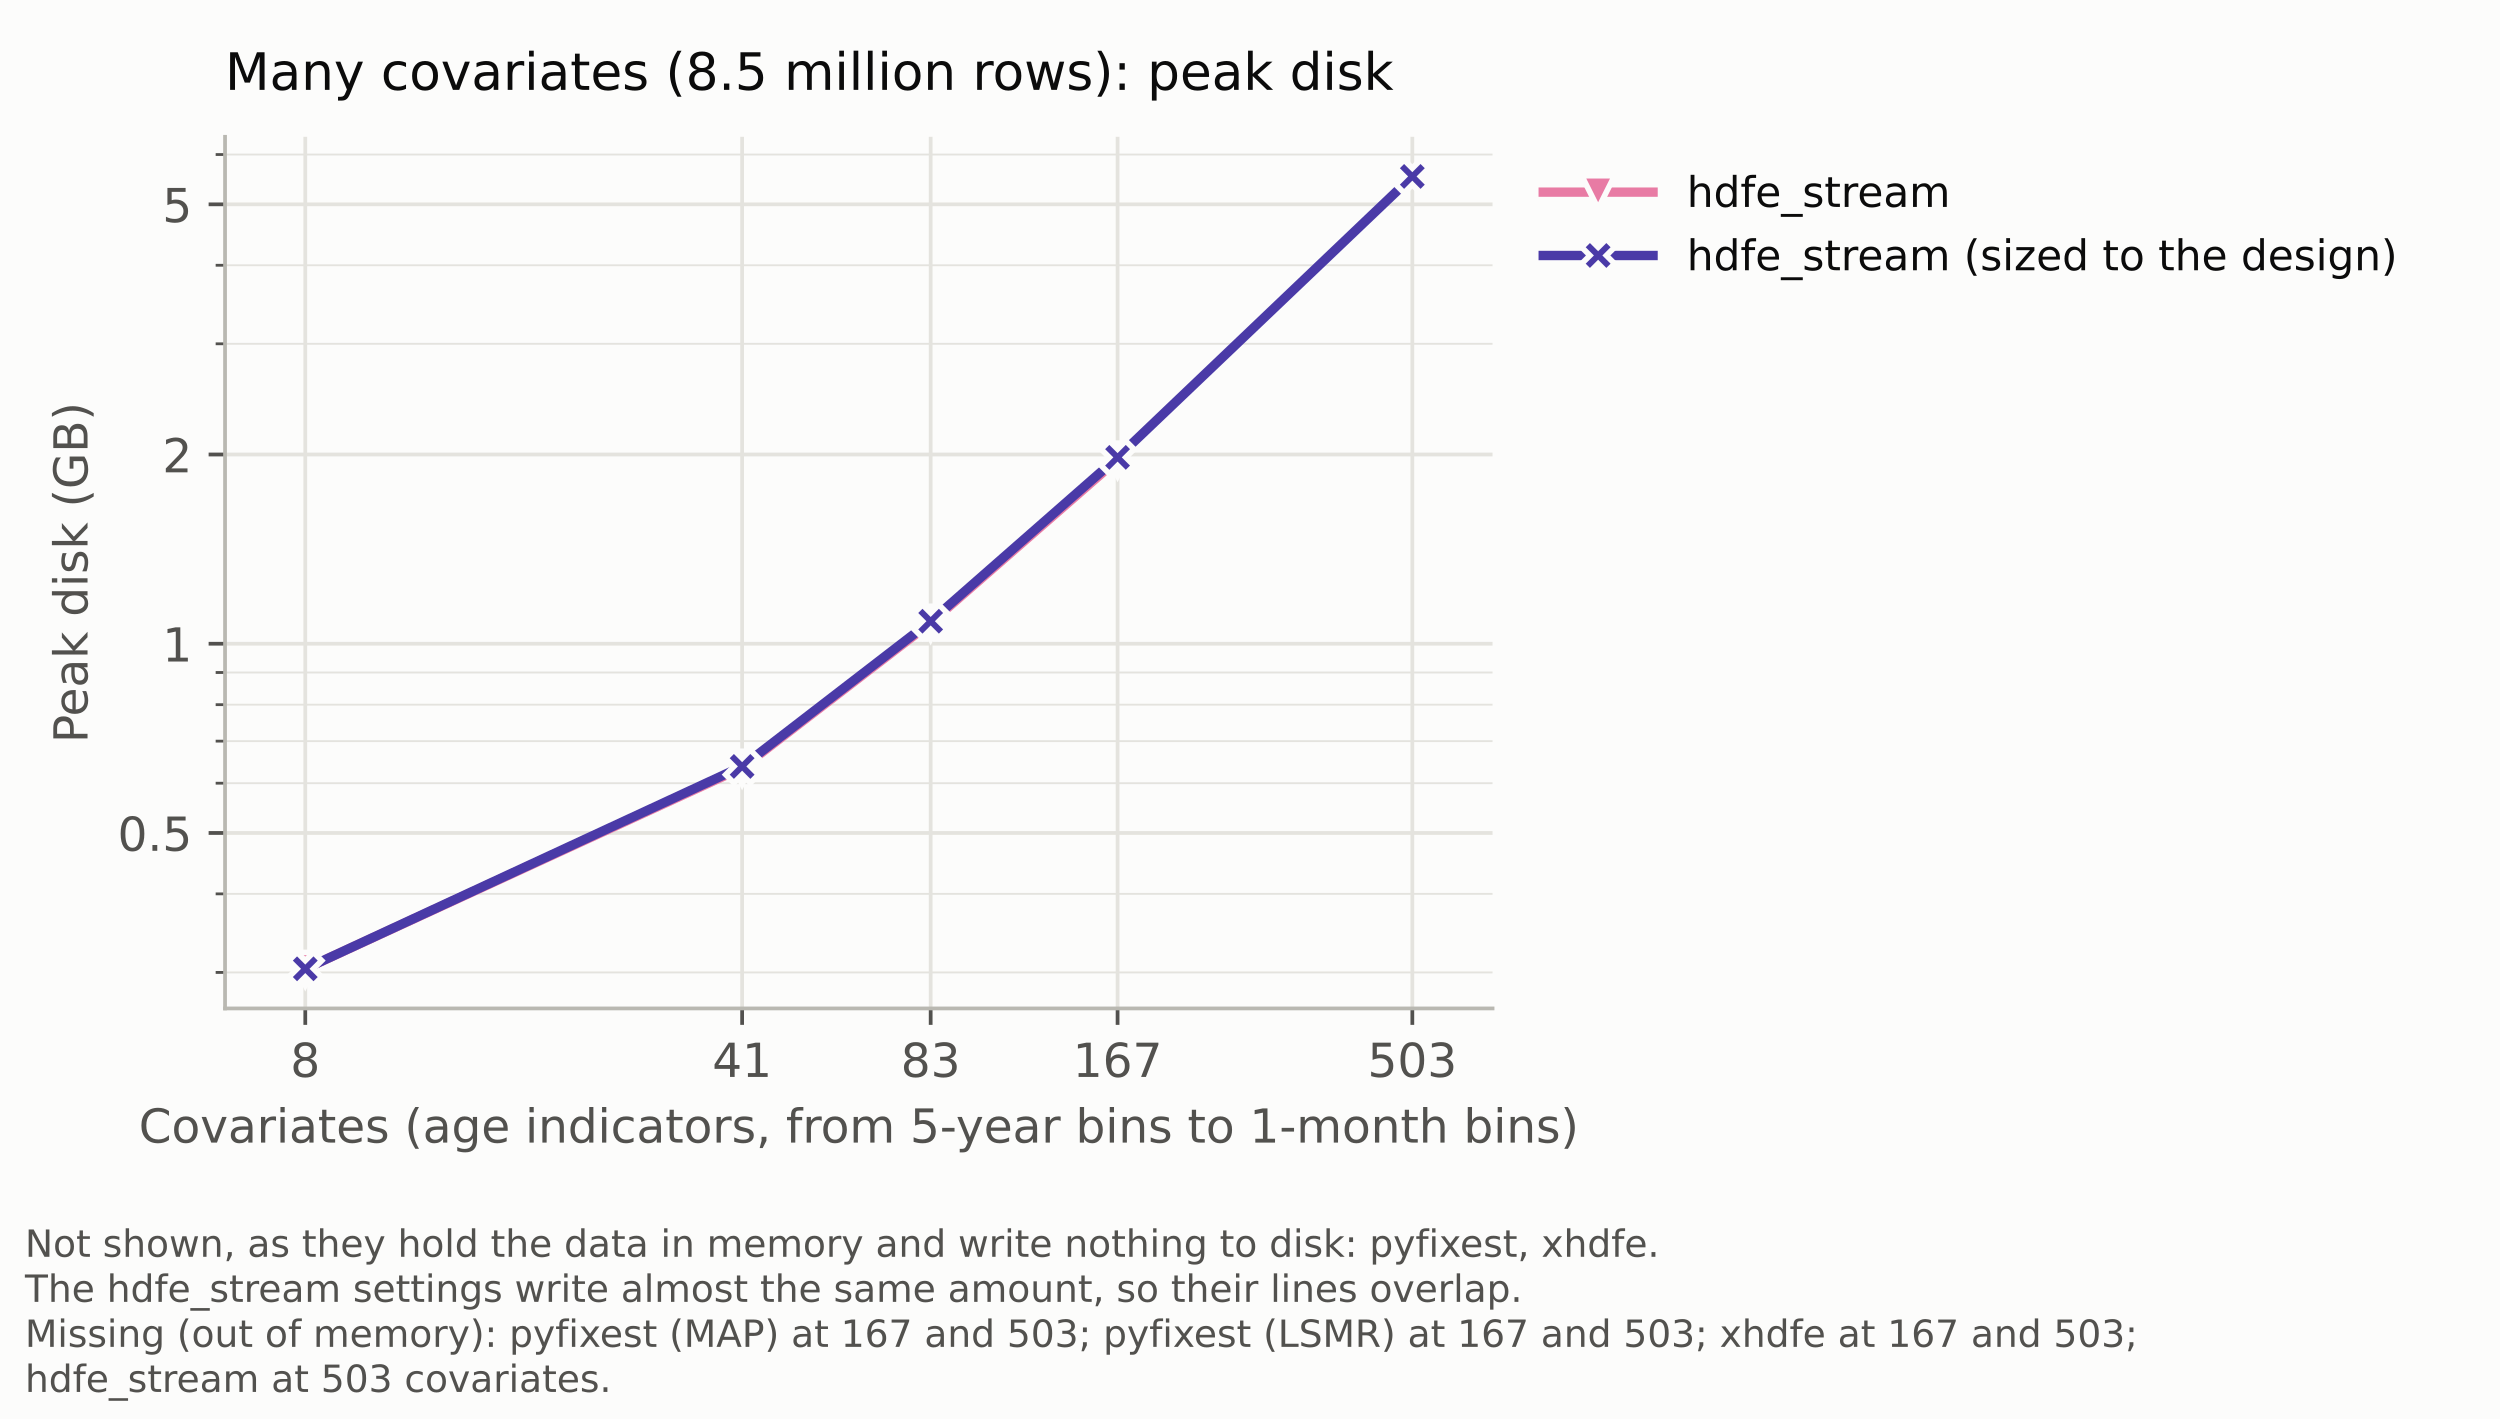
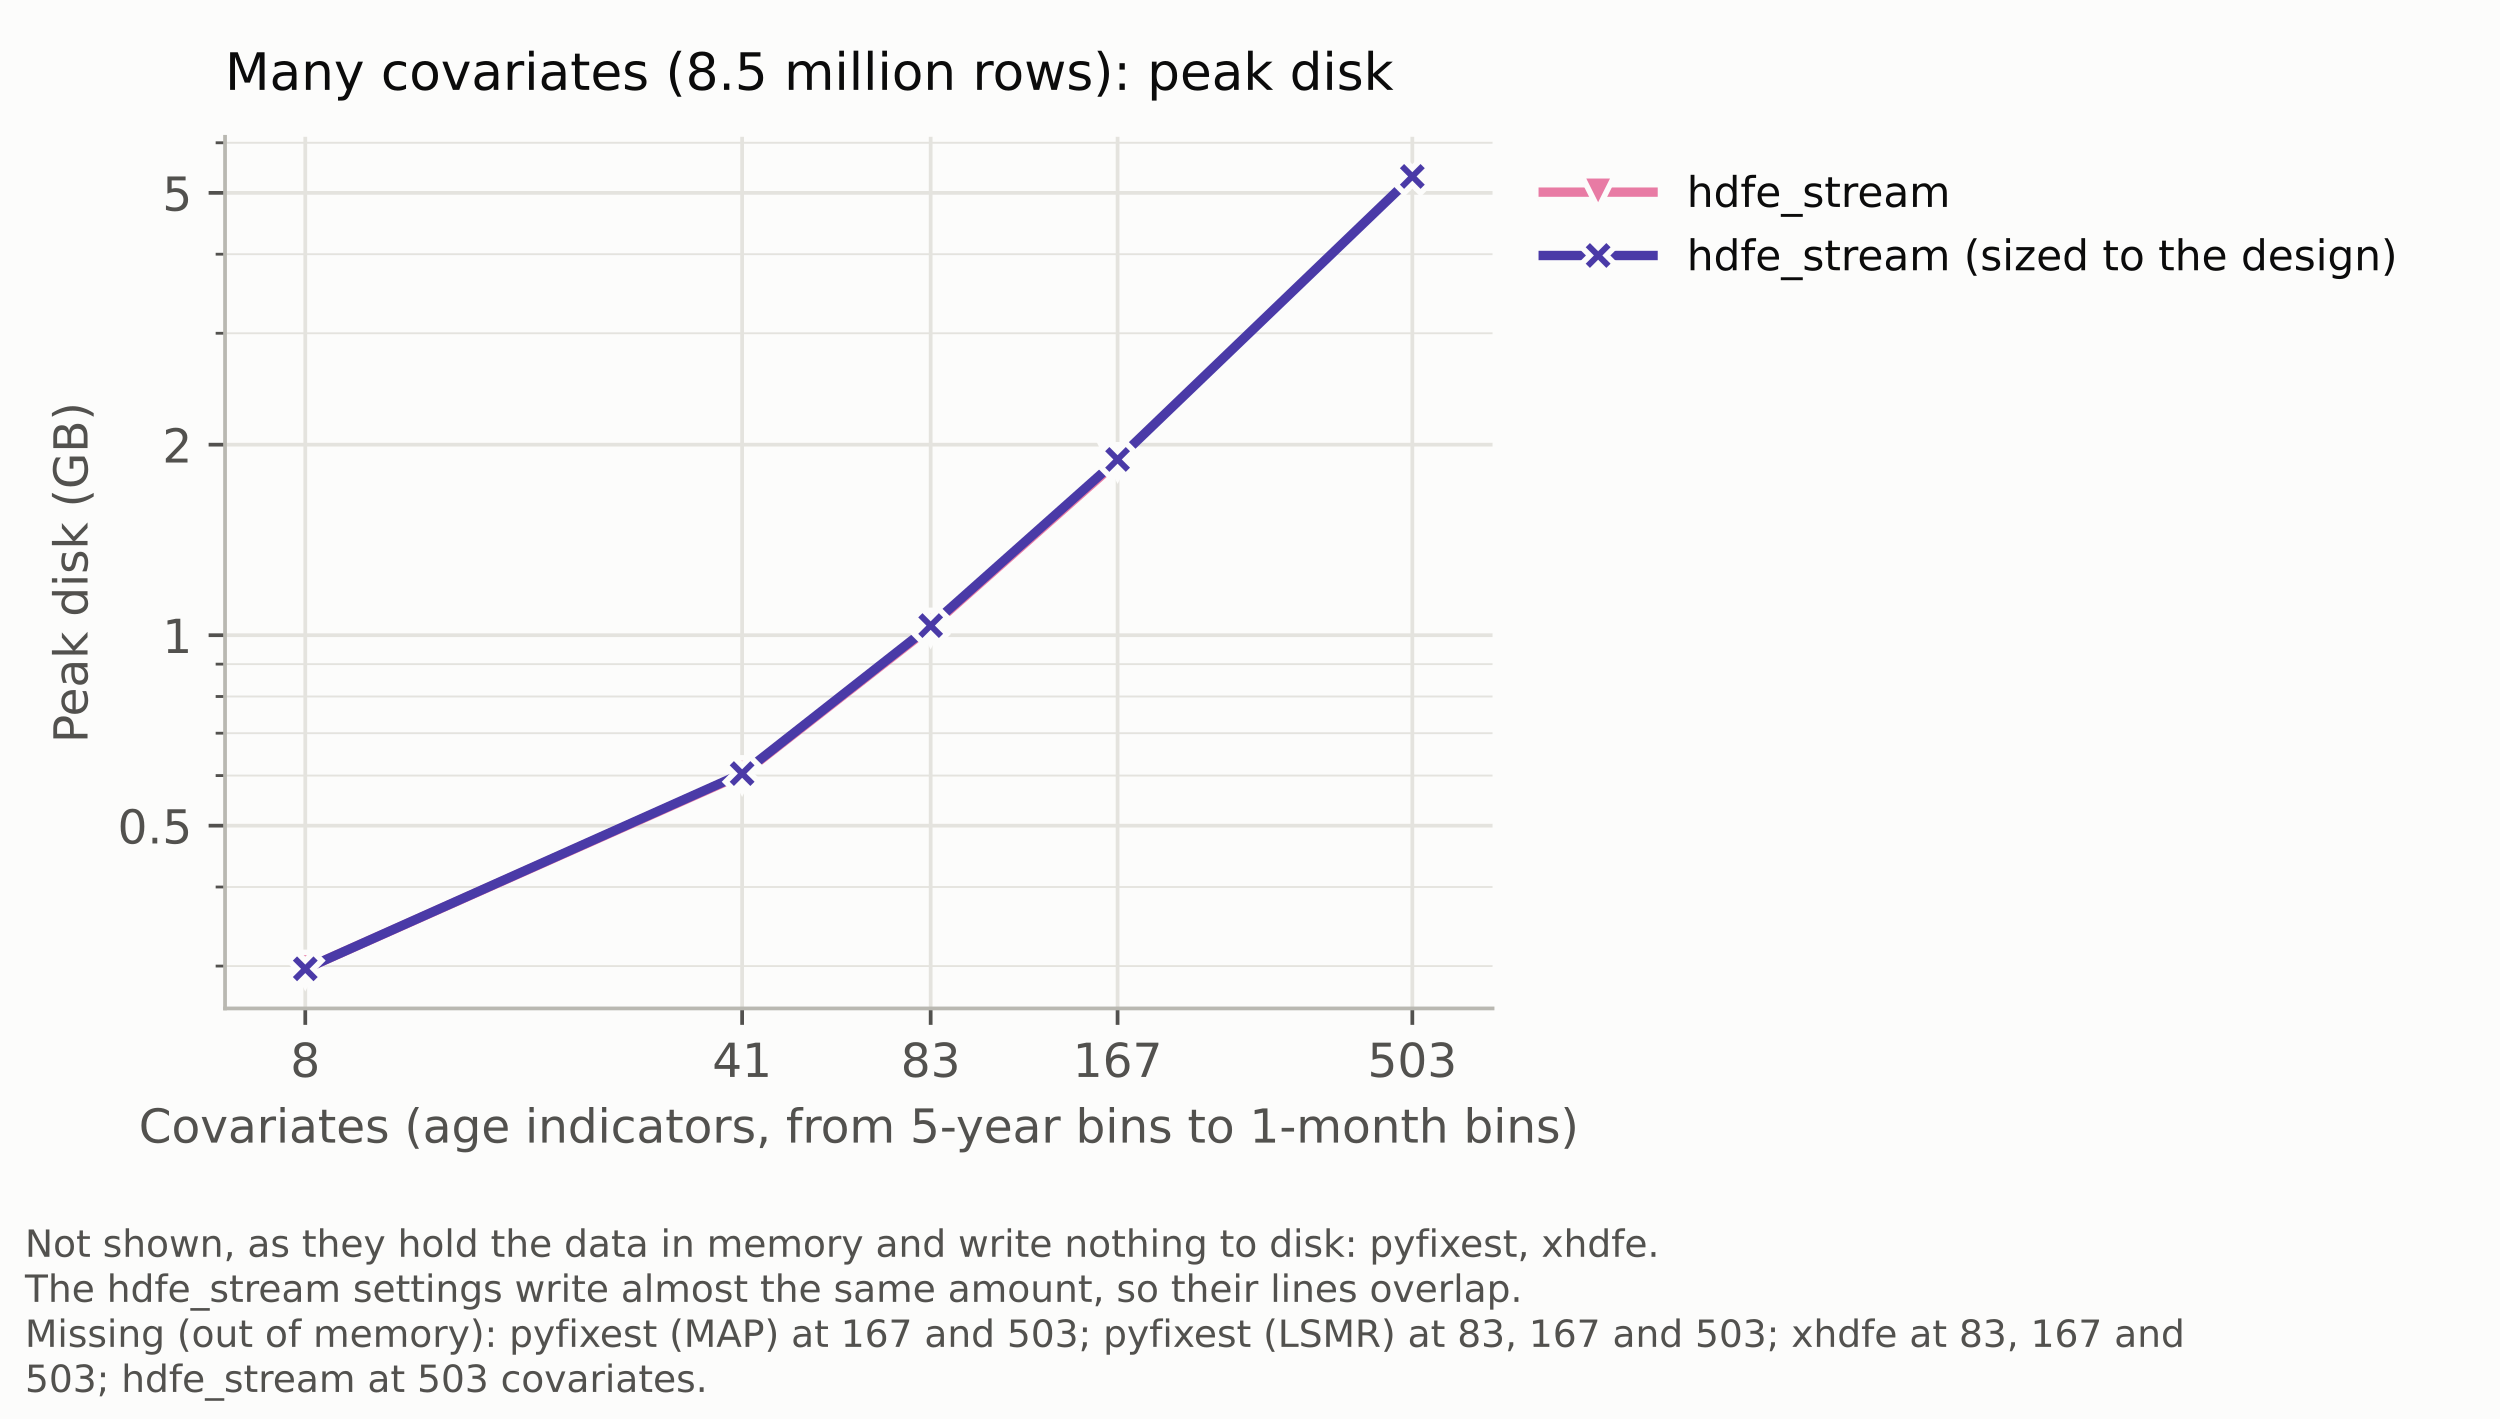
<svg xmlns="http://www.w3.org/2000/svg" xmlns:xlink="http://www.w3.org/1999/xlink" width="532.8pt" height="302.4pt" viewBox="0 0 532.8 302.4" version="1.1">
  <defs>
    <style type="text/css">*{stroke-linejoin: round; stroke-linecap: butt}</style>
  </defs>
  <g id="figure_1">
    <g id="patch_1">
      <path d="M 0 302.4  L 532.8 302.4  L 532.8 0  L 0 0  z " style="fill: #fcfcfb" />
    </g>
    <g id="axes_1">
      <g id="patch_2">
        <path d="M 47.962 214.918  L 318.093 214.918  L 318.093 29.157  L 47.962 29.157  z " style="fill: #fcfcfb" />
      </g>
      <g id="matplotlib.axis_1">
        <g id="xtick_1">
          <g id="line2d_1">
            <path d="M 65.06 214.918  L 65.06 29.157  " clip-path="url(#pe41ebdf00c)" style="fill: none; stroke: #e4e3de; stroke-width: 0.8; stroke-linecap: square" />
          </g>
          <g id="line2d_2">
            <defs>
              <path id="m8ed865f432" d="M 0 0  L 0 3.5  " style="stroke: #52514e; stroke-width: 0.8" />
            </defs>
            <g>
              <use xlink:href="#m8ed865f432" x="65.06" y="214.918" style="fill: #52514e; stroke: #52514e; stroke-width: 0.8" />
            </g>
          </g>
          <g id="text_1">
            <text style="font-size: 10px; font-family: 'DejaVu Sans', 'Bitstream Vera Sans', 'Computer Modern Sans Serif', 'Lucida Grande', 'Verdana', 'Geneva', 'Lucid', 'Arial', 'Helvetica', 'Avant Garde', sans-serif; text-anchor: middle; fill: #52514e" x="65.06" y="229.515" transform="rotate(-0 65.0603 229.5153)">8</text>
          </g>
        </g>
        <g id="xtick_2">
          <g id="line2d_3">
            <path d="M 158.162 214.918  L 158.162 29.157  " clip-path="url(#pe41ebdf00c)" style="fill: none; stroke: #e4e3de; stroke-width: 0.8; stroke-linecap: square" />
          </g>
          <g id="line2d_4">
            <g>
              <use xlink:href="#m8ed865f432" x="158.162" y="214.918" style="fill: #52514e; stroke: #52514e; stroke-width: 0.8" />
            </g>
          </g>
          <g id="text_2">
            <text style="font-size: 10px; font-family: 'DejaVu Sans', 'Bitstream Vera Sans', 'Computer Modern Sans Serif', 'Lucida Grande', 'Verdana', 'Geneva', 'Lucid', 'Arial', 'Helvetica', 'Avant Garde', sans-serif; text-anchor: middle; fill: #52514e" x="158.162" y="229.515" transform="rotate(-0 158.1622 229.5153)">41</text>
          </g>
        </g>
        <g id="xtick_3">
          <g id="line2d_5">
            <path d="M 198.344 214.918  L 198.344 29.157  " clip-path="url(#pe41ebdf00c)" style="fill: none; stroke: #e4e3de; stroke-width: 0.8; stroke-linecap: square" />
          </g>
          <g id="line2d_6">
            <g>
              <use xlink:href="#m8ed865f432" x="198.344" y="214.918" style="fill: #52514e; stroke: #52514e; stroke-width: 0.8" />
            </g>
          </g>
          <g id="text_3">
            <text style="font-size: 10px; font-family: 'DejaVu Sans', 'Bitstream Vera Sans', 'Computer Modern Sans Serif', 'Lucida Grande', 'Verdana', 'Geneva', 'Lucid', 'Arial', 'Helvetica', 'Avant Garde', sans-serif; text-anchor: middle; fill: #52514e" x="198.344" y="229.515" transform="rotate(-0 198.3437 229.5153)">83</text>
          </g>
        </g>
        <g id="xtick_4">
          <g id="line2d_7">
            <path d="M 238.177 214.918  L 238.177 29.157  " clip-path="url(#pe41ebdf00c)" style="fill: none; stroke: #e4e3de; stroke-width: 0.8; stroke-linecap: square" />
          </g>
          <g id="line2d_8">
            <g>
              <use xlink:href="#m8ed865f432" x="238.177" y="214.918" style="fill: #52514e; stroke: #52514e; stroke-width: 0.8" />
            </g>
          </g>
          <g id="text_4">
            <text style="font-size: 10px; font-family: 'DejaVu Sans', 'Bitstream Vera Sans', 'Computer Modern Sans Serif', 'Lucida Grande', 'Verdana', 'Geneva', 'Lucid', 'Arial', 'Helvetica', 'Avant Garde', sans-serif; text-anchor: middle; fill: #52514e" x="238.177" y="229.515" transform="rotate(-0 238.1768 229.5153)">167</text>
          </g>
        </g>
        <g id="xtick_5">
          <g id="line2d_9">
            <path d="M 300.995 214.918  L 300.995 29.157  " clip-path="url(#pe41ebdf00c)" style="fill: none; stroke: #e4e3de; stroke-width: 0.8; stroke-linecap: square" />
          </g>
          <g id="line2d_10">
            <g>
              <use xlink:href="#m8ed865f432" x="300.995" y="214.918" style="fill: #52514e; stroke: #52514e; stroke-width: 0.8" />
            </g>
          </g>
          <g id="text_5">
            <text style="font-size: 10px; font-family: 'DejaVu Sans', 'Bitstream Vera Sans', 'Computer Modern Sans Serif', 'Lucida Grande', 'Verdana', 'Geneva', 'Lucid', 'Arial', 'Helvetica', 'Avant Garde', sans-serif; text-anchor: middle; fill: #52514e" x="300.995" y="229.515" transform="rotate(-0 300.9953 229.5153)">503</text>
          </g>
        </g>
        <g id="text_6">
          <text style="font-size: 10px; font-family: 'DejaVu Sans', 'Bitstream Vera Sans', 'Computer Modern Sans Serif', 'Lucida Grande', 'Verdana', 'Geneva', 'Lucid', 'Arial', 'Helvetica', 'Avant Garde', sans-serif; text-anchor: middle; fill: #52514e" x="183.028" y="243.516" transform="rotate(-0 183.0278 243.5161)">Covariates (age indicators, from 5-year bins to 1-month bins)</text>
        </g>
      </g>
      <g id="matplotlib.axis_2">
        <g id="ytick_1">
          <g id="line2d_11">
-             <path d="M 47.962 177.522  L 318.093 177.522  " clip-path="url(#pe41ebdf00c)" style="fill: none; stroke: #e4e3de; stroke-width: 0.8; stroke-linecap: square" />
+             <path d="M 47.962 175.966  L 318.093 175.966  " clip-path="url(#pe41ebdf00c)" style="fill: none; stroke: #e4e3de; stroke-width: 0.8; stroke-linecap: square" />
          </g>
          <g id="line2d_12">
            <defs>
              <path id="mcf4f93b4a9" d="M 0 0  L -3.5 0  " style="stroke: #52514e; stroke-width: 0.8" />
            </defs>
            <g>
-               <use xlink:href="#mcf4f93b4a9" x="47.962" y="177.522" style="fill: #52514e; stroke: #52514e; stroke-width: 0.8" />
+               <use xlink:href="#mcf4f93b4a9" x="47.962" y="175.966" style="fill: #52514e; stroke: #52514e; stroke-width: 0.8" />
            </g>
          </g>
          <g id="text_7">
-             <text style="font-size: 10px; font-family: 'DejaVu Sans', 'Bitstream Vera Sans', 'Computer Modern Sans Serif', 'Lucida Grande', 'Verdana', 'Geneva', 'Lucid', 'Arial', 'Helvetica', 'Avant Garde', sans-serif; text-anchor: end; fill: #52514e" x="40.962" y="181.321" transform="rotate(-0 40.96234 181.3213)">0.5</text>
+             <text style="font-size: 10px; font-family: 'DejaVu Sans', 'Bitstream Vera Sans', 'Computer Modern Sans Serif', 'Lucida Grande', 'Verdana', 'Geneva', 'Lucid', 'Arial', 'Helvetica', 'Avant Garde', sans-serif; text-anchor: end; fill: #52514e" x="40.962" y="179.765" transform="rotate(-0 40.96234 179.7652)">0.5</text>
          </g>
        </g>
        <g id="ytick_2">
          <g id="line2d_13">
-             <path d="M 47.962 137.192  L 318.093 137.192  " clip-path="url(#pe41ebdf00c)" style="fill: none; stroke: #e4e3de; stroke-width: 0.8; stroke-linecap: square" />
+             <path d="M 47.962 135.369  L 318.093 135.369  " clip-path="url(#pe41ebdf00c)" style="fill: none; stroke: #e4e3de; stroke-width: 0.8; stroke-linecap: square" />
          </g>
          <g id="line2d_14">
            <g>
-               <use xlink:href="#mcf4f93b4a9" x="47.962" y="137.192" style="fill: #52514e; stroke: #52514e; stroke-width: 0.8" />
+               <use xlink:href="#mcf4f93b4a9" x="47.962" y="135.369" style="fill: #52514e; stroke: #52514e; stroke-width: 0.8" />
            </g>
          </g>
          <g id="text_8">
-             <text style="font-size: 10px; font-family: 'DejaVu Sans', 'Bitstream Vera Sans', 'Computer Modern Sans Serif', 'Lucida Grande', 'Verdana', 'Geneva', 'Lucid', 'Arial', 'Helvetica', 'Avant Garde', sans-serif; text-anchor: end; fill: #52514e" x="40.962" y="140.991" transform="rotate(-0 40.96234 140.9907)">1</text>
+             <text style="font-size: 10px; font-family: 'DejaVu Sans', 'Bitstream Vera Sans', 'Computer Modern Sans Serif', 'Lucida Grande', 'Verdana', 'Geneva', 'Lucid', 'Arial', 'Helvetica', 'Avant Garde', sans-serif; text-anchor: end; fill: #52514e" x="40.962" y="139.168" transform="rotate(-0 40.96234 139.1677)">1</text>
          </g>
        </g>
        <g id="ytick_3">
          <g id="line2d_15">
-             <path d="M 47.962 96.861  L 318.093 96.861  " clip-path="url(#pe41ebdf00c)" style="fill: none; stroke: #e4e3de; stroke-width: 0.8; stroke-linecap: square" />
+             <path d="M 47.962 94.771  L 318.093 94.771  " clip-path="url(#pe41ebdf00c)" style="fill: none; stroke: #e4e3de; stroke-width: 0.8; stroke-linecap: square" />
          </g>
          <g id="line2d_16">
            <g>
-               <use xlink:href="#mcf4f93b4a9" x="47.962" y="96.861" style="fill: #52514e; stroke: #52514e; stroke-width: 0.8" />
+               <use xlink:href="#mcf4f93b4a9" x="47.962" y="94.771" style="fill: #52514e; stroke: #52514e; stroke-width: 0.8" />
            </g>
          </g>
          <g id="text_9">
-             <text style="font-size: 10px; font-family: 'DejaVu Sans', 'Bitstream Vera Sans', 'Computer Modern Sans Serif', 'Lucida Grande', 'Verdana', 'Geneva', 'Lucid', 'Arial', 'Helvetica', 'Avant Garde', sans-serif; text-anchor: end; fill: #52514e" x="40.962" y="100.66" transform="rotate(-0 40.96234 100.6602)">2</text>
+             <text style="font-size: 10px; font-family: 'DejaVu Sans', 'Bitstream Vera Sans', 'Computer Modern Sans Serif', 'Lucida Grande', 'Verdana', 'Geneva', 'Lucid', 'Arial', 'Helvetica', 'Avant Garde', sans-serif; text-anchor: end; fill: #52514e" x="40.962" y="98.57" transform="rotate(-0 40.96234 98.57022)">2</text>
          </g>
        </g>
        <g id="ytick_4">
          <g id="line2d_17">
-             <path d="M 47.962 43.547  L 318.093 43.547  " clip-path="url(#pe41ebdf00c)" style="fill: none; stroke: #e4e3de; stroke-width: 0.8; stroke-linecap: square" />
+             <path d="M 47.962 41.104  L 318.093 41.104  " clip-path="url(#pe41ebdf00c)" style="fill: none; stroke: #e4e3de; stroke-width: 0.8; stroke-linecap: square" />
          </g>
          <g id="line2d_18">
            <g>
-               <use xlink:href="#mcf4f93b4a9" x="47.962" y="43.547" style="fill: #52514e; stroke: #52514e; stroke-width: 0.8" />
+               <use xlink:href="#mcf4f93b4a9" x="47.962" y="41.104" style="fill: #52514e; stroke: #52514e; stroke-width: 0.8" />
            </g>
          </g>
          <g id="text_10">
-             <text style="font-size: 10px; font-family: 'DejaVu Sans', 'Bitstream Vera Sans', 'Computer Modern Sans Serif', 'Lucida Grande', 'Verdana', 'Geneva', 'Lucid', 'Arial', 'Helvetica', 'Avant Garde', sans-serif; text-anchor: end; fill: #52514e" x="40.962" y="47.346" transform="rotate(-0 40.96234 47.34611)">5</text>
+             <text style="font-size: 10px; font-family: 'DejaVu Sans', 'Bitstream Vera Sans', 'Computer Modern Sans Serif', 'Lucida Grande', 'Verdana', 'Geneva', 'Lucid', 'Arial', 'Helvetica', 'Avant Garde', sans-serif; text-anchor: end; fill: #52514e" x="40.962" y="44.903" transform="rotate(-0 40.96234 44.90324)">5</text>
          </g>
        </g>
        <g id="ytick_5">
          <g id="line2d_19">
-             <path d="M 47.962 207.245  L 318.093 207.245  " clip-path="url(#pe41ebdf00c)" style="fill: none; stroke: #e4e3de; stroke-width: 0.4; stroke-linecap: square" />
+             <path d="M 47.962 205.885  L 318.093 205.885  " clip-path="url(#pe41ebdf00c)" style="fill: none; stroke: #e4e3de; stroke-width: 0.4; stroke-linecap: square" />
          </g>
          <g id="line2d_20">
            <defs>
              <path id="mec2caca15e" d="M 0 0  L -2 0  " style="stroke: #52514e; stroke-width: 0.6" />
            </defs>
            <g>
-               <use xlink:href="#mec2caca15e" x="47.962" y="207.245" style="fill: #52514e; stroke: #52514e; stroke-width: 0.6" />
+               <use xlink:href="#mec2caca15e" x="47.962" y="205.885" style="fill: #52514e; stroke: #52514e; stroke-width: 0.6" />
            </g>
          </g>
        </g>
        <g id="ytick_6">
          <g id="line2d_21">
-             <path d="M 47.962 190.506  L 318.093 190.506  " clip-path="url(#pe41ebdf00c)" style="fill: none; stroke: #e4e3de; stroke-width: 0.4; stroke-linecap: square" />
+             <path d="M 47.962 189.036  L 318.093 189.036  " clip-path="url(#pe41ebdf00c)" style="fill: none; stroke: #e4e3de; stroke-width: 0.4; stroke-linecap: square" />
          </g>
          <g id="line2d_22">
            <g>
-               <use xlink:href="#mec2caca15e" x="47.962" y="190.506" style="fill: #52514e; stroke: #52514e; stroke-width: 0.6" />
+               <use xlink:href="#mec2caca15e" x="47.962" y="189.036" style="fill: #52514e; stroke: #52514e; stroke-width: 0.6" />
            </g>
          </g>
        </g>
        <g id="ytick_7">
          <g id="line2d_23">
-             <path d="M 47.962 166.914  L 318.093 166.914  " clip-path="url(#pe41ebdf00c)" style="fill: none; stroke: #e4e3de; stroke-width: 0.4; stroke-linecap: square" />
+             <path d="M 47.962 165.288  L 318.093 165.288  " clip-path="url(#pe41ebdf00c)" style="fill: none; stroke: #e4e3de; stroke-width: 0.4; stroke-linecap: square" />
          </g>
          <g id="line2d_24">
            <g>
-               <use xlink:href="#mec2caca15e" x="47.962" y="166.914" style="fill: #52514e; stroke: #52514e; stroke-width: 0.6" />
+               <use xlink:href="#mec2caca15e" x="47.962" y="165.288" style="fill: #52514e; stroke: #52514e; stroke-width: 0.6" />
            </g>
          </g>
        </g>
        <g id="ytick_8">
          <g id="line2d_25">
-             <path d="M 47.962 157.945  L 318.093 157.945  " clip-path="url(#pe41ebdf00c)" style="fill: none; stroke: #e4e3de; stroke-width: 0.4; stroke-linecap: square" />
+             <path d="M 47.962 156.259  L 318.093 156.259  " clip-path="url(#pe41ebdf00c)" style="fill: none; stroke: #e4e3de; stroke-width: 0.4; stroke-linecap: square" />
          </g>
          <g id="line2d_26">
            <g>
-               <use xlink:href="#mec2caca15e" x="47.962" y="157.945" style="fill: #52514e; stroke: #52514e; stroke-width: 0.6" />
+               <use xlink:href="#mec2caca15e" x="47.962" y="156.259" style="fill: #52514e; stroke: #52514e; stroke-width: 0.6" />
            </g>
          </g>
        </g>
        <g id="ytick_9">
          <g id="line2d_27">
-             <path d="M 47.962 150.175  L 318.093 150.175  " clip-path="url(#pe41ebdf00c)" style="fill: none; stroke: #e4e3de; stroke-width: 0.4; stroke-linecap: square" />
+             <path d="M 47.962 148.438  L 318.093 148.438  " clip-path="url(#pe41ebdf00c)" style="fill: none; stroke: #e4e3de; stroke-width: 0.4; stroke-linecap: square" />
          </g>
          <g id="line2d_28">
            <g>
-               <use xlink:href="#mec2caca15e" x="47.962" y="150.175" style="fill: #52514e; stroke: #52514e; stroke-width: 0.6" />
+               <use xlink:href="#mec2caca15e" x="47.962" y="148.438" style="fill: #52514e; stroke: #52514e; stroke-width: 0.6" />
            </g>
          </g>
        </g>
        <g id="ytick_10">
          <g id="line2d_29">
-             <path d="M 47.962 143.322  L 318.093 143.322  " clip-path="url(#pe41ebdf00c)" style="fill: none; stroke: #e4e3de; stroke-width: 0.4; stroke-linecap: square" />
+             <path d="M 47.962 141.54  L 318.093 141.54  " clip-path="url(#pe41ebdf00c)" style="fill: none; stroke: #e4e3de; stroke-width: 0.4; stroke-linecap: square" />
          </g>
          <g id="line2d_30">
            <g>
-               <use xlink:href="#mec2caca15e" x="47.962" y="143.322" style="fill: #52514e; stroke: #52514e; stroke-width: 0.6" />
+               <use xlink:href="#mec2caca15e" x="47.962" y="141.54" style="fill: #52514e; stroke: #52514e; stroke-width: 0.6" />
            </g>
          </g>
        </g>
        <g id="ytick_11">
          <g id="line2d_31">
-             <path d="M 47.962 73.27  L 318.093 73.27  " clip-path="url(#pe41ebdf00c)" style="fill: none; stroke: #e4e3de; stroke-width: 0.4; stroke-linecap: square" />
+             <path d="M 47.962 71.023  L 318.093 71.023  " clip-path="url(#pe41ebdf00c)" style="fill: none; stroke: #e4e3de; stroke-width: 0.4; stroke-linecap: square" />
          </g>
          <g id="line2d_32">
            <g>
-               <use xlink:href="#mec2caca15e" x="47.962" y="73.27" style="fill: #52514e; stroke: #52514e; stroke-width: 0.6" />
+               <use xlink:href="#mec2caca15e" x="47.962" y="71.023" style="fill: #52514e; stroke: #52514e; stroke-width: 0.6" />
            </g>
          </g>
        </g>
        <g id="ytick_12">
          <g id="line2d_33">
-             <path d="M 47.962 56.531  L 318.093 56.531  " clip-path="url(#pe41ebdf00c)" style="fill: none; stroke: #e4e3de; stroke-width: 0.4; stroke-linecap: square" />
+             <path d="M 47.962 54.174  L 318.093 54.174  " clip-path="url(#pe41ebdf00c)" style="fill: none; stroke: #e4e3de; stroke-width: 0.4; stroke-linecap: square" />
          </g>
          <g id="line2d_34">
            <g>
-               <use xlink:href="#mec2caca15e" x="47.962" y="56.531" style="fill: #52514e; stroke: #52514e; stroke-width: 0.6" />
+               <use xlink:href="#mec2caca15e" x="47.962" y="54.174" style="fill: #52514e; stroke: #52514e; stroke-width: 0.6" />
            </g>
          </g>
        </g>
        <g id="ytick_13">
          <g id="line2d_35">
-             <path d="M 47.962 32.939  L 318.093 32.939  " clip-path="url(#pe41ebdf00c)" style="fill: none; stroke: #e4e3de; stroke-width: 0.4; stroke-linecap: square" />
+             <path d="M 47.962 30.426  L 318.093 30.426  " clip-path="url(#pe41ebdf00c)" style="fill: none; stroke: #e4e3de; stroke-width: 0.4; stroke-linecap: square" />
          </g>
          <g id="line2d_36">
            <g>
-               <use xlink:href="#mec2caca15e" x="47.962" y="32.939" style="fill: #52514e; stroke: #52514e; stroke-width: 0.6" />
+               <use xlink:href="#mec2caca15e" x="47.962" y="30.426" style="fill: #52514e; stroke: #52514e; stroke-width: 0.6" />
            </g>
          </g>
        </g>
        <g id="text_11">
          <text style="font-size: 10px; font-family: 'DejaVu Sans', 'Bitstream Vera Sans', 'Computer Modern Sans Serif', 'Lucida Grande', 'Verdana', 'Geneva', 'Lucid', 'Arial', 'Helvetica', 'Avant Garde', sans-serif; text-anchor: middle; fill: #52514e" x="18.657" y="122.038" transform="rotate(-90 18.65687 122.0375)">Peak disk (GB)</text>
        </g>
      </g>
      <g id="patch_3">
        <path d="M 47.962 214.918  L 47.962 29.157  " style="fill: none; stroke: #b9b8b1; stroke-width: 0.8; stroke-linejoin: miter; stroke-linecap: square" />
      </g>
      <g id="patch_4">
        <path d="M 47.962 214.918  L 318.093 214.918  " style="fill: none; stroke: #b9b8b1; stroke-width: 0.8; stroke-linejoin: miter; stroke-linecap: square" />
      </g>
      <g id="line2d_37">
-         <path d="M 65.06 206.474  L 158.162 163.615  L 198.344 132.714  L 238.177 97.948  " clip-path="url(#pe41ebdf00c)" style="fill: none; stroke: #e87ba4; stroke-width: 2; stroke-linecap: square" />
+         <path d="M 65.06 206.474  L 158.162 165.025  L 198.344 133.592  L 238.177 98.296  " clip-path="url(#pe41ebdf00c)" style="fill: none; stroke: #e87ba4; stroke-width: 2; stroke-linecap: square" />
        <defs>
          <path id="m9a6e6bebf3" d="M -0 3.5  L 3.5 -3.5  L -3.5 -3.5  z " style="stroke: #fcfcfb; stroke-width: 1.2; stroke-linejoin: miter" />
        </defs>
        <g clip-path="url(#pe41ebdf00c)">
          <use xlink:href="#m9a6e6bebf3" x="65.06" y="206.474" style="fill: #e87ba4; stroke: #fcfcfb; stroke-width: 1.2; stroke-linejoin: miter" />
-           <use xlink:href="#m9a6e6bebf3" x="158.162" y="163.615" style="fill: #e87ba4; stroke: #fcfcfb; stroke-width: 1.2; stroke-linejoin: miter" />
-           <use xlink:href="#m9a6e6bebf3" x="198.344" y="132.714" style="fill: #e87ba4; stroke: #fcfcfb; stroke-width: 1.2; stroke-linejoin: miter" />
-           <use xlink:href="#m9a6e6bebf3" x="238.177" y="97.948" style="fill: #e87ba4; stroke: #fcfcfb; stroke-width: 1.2; stroke-linejoin: miter" />
+           <use xlink:href="#m9a6e6bebf3" x="158.162" y="165.025" style="fill: #e87ba4; stroke: #fcfcfb; stroke-width: 1.2; stroke-linejoin: miter" />
+           <use xlink:href="#m9a6e6bebf3" x="198.344" y="133.592" style="fill: #e87ba4; stroke: #fcfcfb; stroke-width: 1.2; stroke-linejoin: miter" />
+           <use xlink:href="#m9a6e6bebf3" x="238.177" y="98.296" style="fill: #e87ba4; stroke: #fcfcfb; stroke-width: 1.2; stroke-linejoin: miter" />
        </g>
      </g>
      <g id="line2d_38">
-         <path d="M 65.06 206.474  L 158.162 163.341  L 198.344 132.392  L 238.177 97.476  L 300.995 37.601  " clip-path="url(#pe41ebdf00c)" style="fill: none; stroke: #4a3aa7; stroke-width: 2; stroke-linecap: square" />
+         <path d="M 65.06 206.474  L 158.162 164.86  L 198.344 133.326  L 238.177 97.918  L 300.995 37.601  " clip-path="url(#pe41ebdf00c)" style="fill: none; stroke: #4a3aa7; stroke-width: 2; stroke-linecap: square" />
        <defs>
          <path id="m1806be16ce" d="M -1.75 3.5  L 0 1.75  L 1.75 3.5  L 3.5 1.75  L 1.75 0  L 3.5 -1.75  L 1.75 -3.5  L 0 -1.75  L -1.75 -3.5  L -3.5 -1.75  L -1.75 0  L -3.5 1.75  z " style="stroke: #fcfcfb; stroke-width: 1.2; stroke-linejoin: miter" />
        </defs>
        <g clip-path="url(#pe41ebdf00c)">
          <use xlink:href="#m1806be16ce" x="65.06" y="206.474" style="fill: #4a3aa7; stroke: #fcfcfb; stroke-width: 1.2; stroke-linejoin: miter" />
-           <use xlink:href="#m1806be16ce" x="158.162" y="163.341" style="fill: #4a3aa7; stroke: #fcfcfb; stroke-width: 1.2; stroke-linejoin: miter" />
-           <use xlink:href="#m1806be16ce" x="198.344" y="132.392" style="fill: #4a3aa7; stroke: #fcfcfb; stroke-width: 1.2; stroke-linejoin: miter" />
-           <use xlink:href="#m1806be16ce" x="238.177" y="97.476" style="fill: #4a3aa7; stroke: #fcfcfb; stroke-width: 1.2; stroke-linejoin: miter" />
+           <use xlink:href="#m1806be16ce" x="158.162" y="164.86" style="fill: #4a3aa7; stroke: #fcfcfb; stroke-width: 1.2; stroke-linejoin: miter" />
+           <use xlink:href="#m1806be16ce" x="198.344" y="133.326" style="fill: #4a3aa7; stroke: #fcfcfb; stroke-width: 1.2; stroke-linejoin: miter" />
+           <use xlink:href="#m1806be16ce" x="238.177" y="97.918" style="fill: #4a3aa7; stroke: #fcfcfb; stroke-width: 1.2; stroke-linejoin: miter" />
          <use xlink:href="#m1806be16ce" x="300.995" y="37.601" style="fill: #4a3aa7; stroke: #fcfcfb; stroke-width: 1.2; stroke-linejoin: miter" />
        </g>
      </g>
      <g id="text_12">
        <text style="font-size: 11px; font-family: 'DejaVu Sans', 'Bitstream Vera Sans', 'Computer Modern Sans Serif', 'Lucida Grande', 'Verdana', 'Geneva', 'Lucid', 'Arial', 'Helvetica', 'Avant Garde', sans-serif; text-anchor: start; fill: #0b0b0b" x="47.962" y="19.157" transform="rotate(-0 47.96234 19.15742)">Many covariates (8.5 million rows): peak disk</text>
      </g>
      <g id="legend_1">
        <g id="line2d_39">
          <path d="M 328.895 40.946  L 340.595 40.946  L 352.295 40.946  " style="fill: none; stroke: #e87ba4; stroke-width: 2; stroke-linecap: square" />
          <g>
            <use xlink:href="#m9a6e6bebf3" x="340.595" y="40.946" style="fill: #e87ba4; stroke: #fcfcfb; stroke-width: 1.2; stroke-linejoin: miter" />
          </g>
        </g>
        <g id="text_13">
          <text style="font-size: 9px; font-family: 'DejaVu Sans', 'Bitstream Vera Sans', 'Computer Modern Sans Serif', 'Lucida Grande', 'Verdana', 'Geneva', 'Lucid', 'Arial', 'Helvetica', 'Avant Garde', sans-serif; text-anchor: start; fill: #0b0b0b" x="359.495" y="44.096" transform="rotate(-0 359.4946 44.09602)">hdfe_stream</text>
        </g>
        <g id="line2d_40">
          <path d="M 328.895 54.447  L 340.595 54.447  L 352.295 54.447  " style="fill: none; stroke: #4a3aa7; stroke-width: 2; stroke-linecap: square" />
          <g>
            <use xlink:href="#m1806be16ce" x="340.595" y="54.447" style="fill: #4a3aa7; stroke: #fcfcfb; stroke-width: 1.2; stroke-linejoin: miter" />
          </g>
        </g>
        <g id="text_14">
          <text style="font-size: 9px; font-family: 'DejaVu Sans', 'Bitstream Vera Sans', 'Computer Modern Sans Serif', 'Lucida Grande', 'Verdana', 'Geneva', 'Lucid', 'Arial', 'Helvetica', 'Avant Garde', sans-serif; text-anchor: start; fill: #0b0b0b" x="359.495" y="57.597" transform="rotate(-0 359.4946 57.59672)">hdfe_stream (sized to the design)</text>
        </g>
      </g>
    </g>
    <g id="text_15">
      <text style="font-size: 8px; font-family: 'DejaVu Sans', 'Bitstream Vera Sans', 'Computer Modern Sans Serif', 'Lucida Grande', 'Verdana', 'Geneva', 'Lucid', 'Arial', 'Helvetica', 'Avant Garde', sans-serif; fill: #52514e" transform="translate(5.328 267.8468)">Not shown, as they hold the data in memory and write nothing to disk: pyfixest, xhdfe.</text>
      <text style="font-size: 8px; font-family: 'DejaVu Sans', 'Bitstream Vera Sans', 'Computer Modern Sans Serif', 'Lucida Grande', 'Verdana', 'Geneva', 'Lucid', 'Arial', 'Helvetica', 'Avant Garde', sans-serif; fill: #52514e" transform="translate(5.328 277.449)">The hdfe_stream settings write almost the same amount, so their lines overlap.</text>
-       <text style="font-size: 8px; font-family: 'DejaVu Sans', 'Bitstream Vera Sans', 'Computer Modern Sans Serif', 'Lucida Grande', 'Verdana', 'Geneva', 'Lucid', 'Arial', 'Helvetica', 'Avant Garde', sans-serif; fill: #52514e" transform="translate(5.328 287.0512)">Missing (out of memory): pyfixest (MAP) at 167 and 503; pyfixest (LSMR) at 167 and 503; xhdfe at 167 and 503;</text>
-       <text style="font-size: 8px; font-family: 'DejaVu Sans', 'Bitstream Vera Sans', 'Computer Modern Sans Serif', 'Lucida Grande', 'Verdana', 'Geneva', 'Lucid', 'Arial', 'Helvetica', 'Avant Garde', sans-serif; fill: #52514e" transform="translate(5.328 296.6533)">hdfe_stream at 503 covariates.</text>
+       <text style="font-size: 8px; font-family: 'DejaVu Sans', 'Bitstream Vera Sans', 'Computer Modern Sans Serif', 'Lucida Grande', 'Verdana', 'Geneva', 'Lucid', 'Arial', 'Helvetica', 'Avant Garde', sans-serif; fill: #52514e" transform="translate(5.328 287.0512)">Missing (out of memory): pyfixest (MAP) at 167 and 503; pyfixest (LSMR) at 83, 167 and 503; xhdfe at 83, 167 and</text>
+       <text style="font-size: 8px; font-family: 'DejaVu Sans', 'Bitstream Vera Sans', 'Computer Modern Sans Serif', 'Lucida Grande', 'Verdana', 'Geneva', 'Lucid', 'Arial', 'Helvetica', 'Avant Garde', sans-serif; fill: #52514e" transform="translate(5.328 296.6533)">503; hdfe_stream at 503 covariates.</text>
    </g>
  </g>
  <defs>
    <clipPath id="pe41ebdf00c">
      <rect x="47.962" y="29.157" width="270.131" height="185.76" />
    </clipPath>
  </defs>
</svg>
